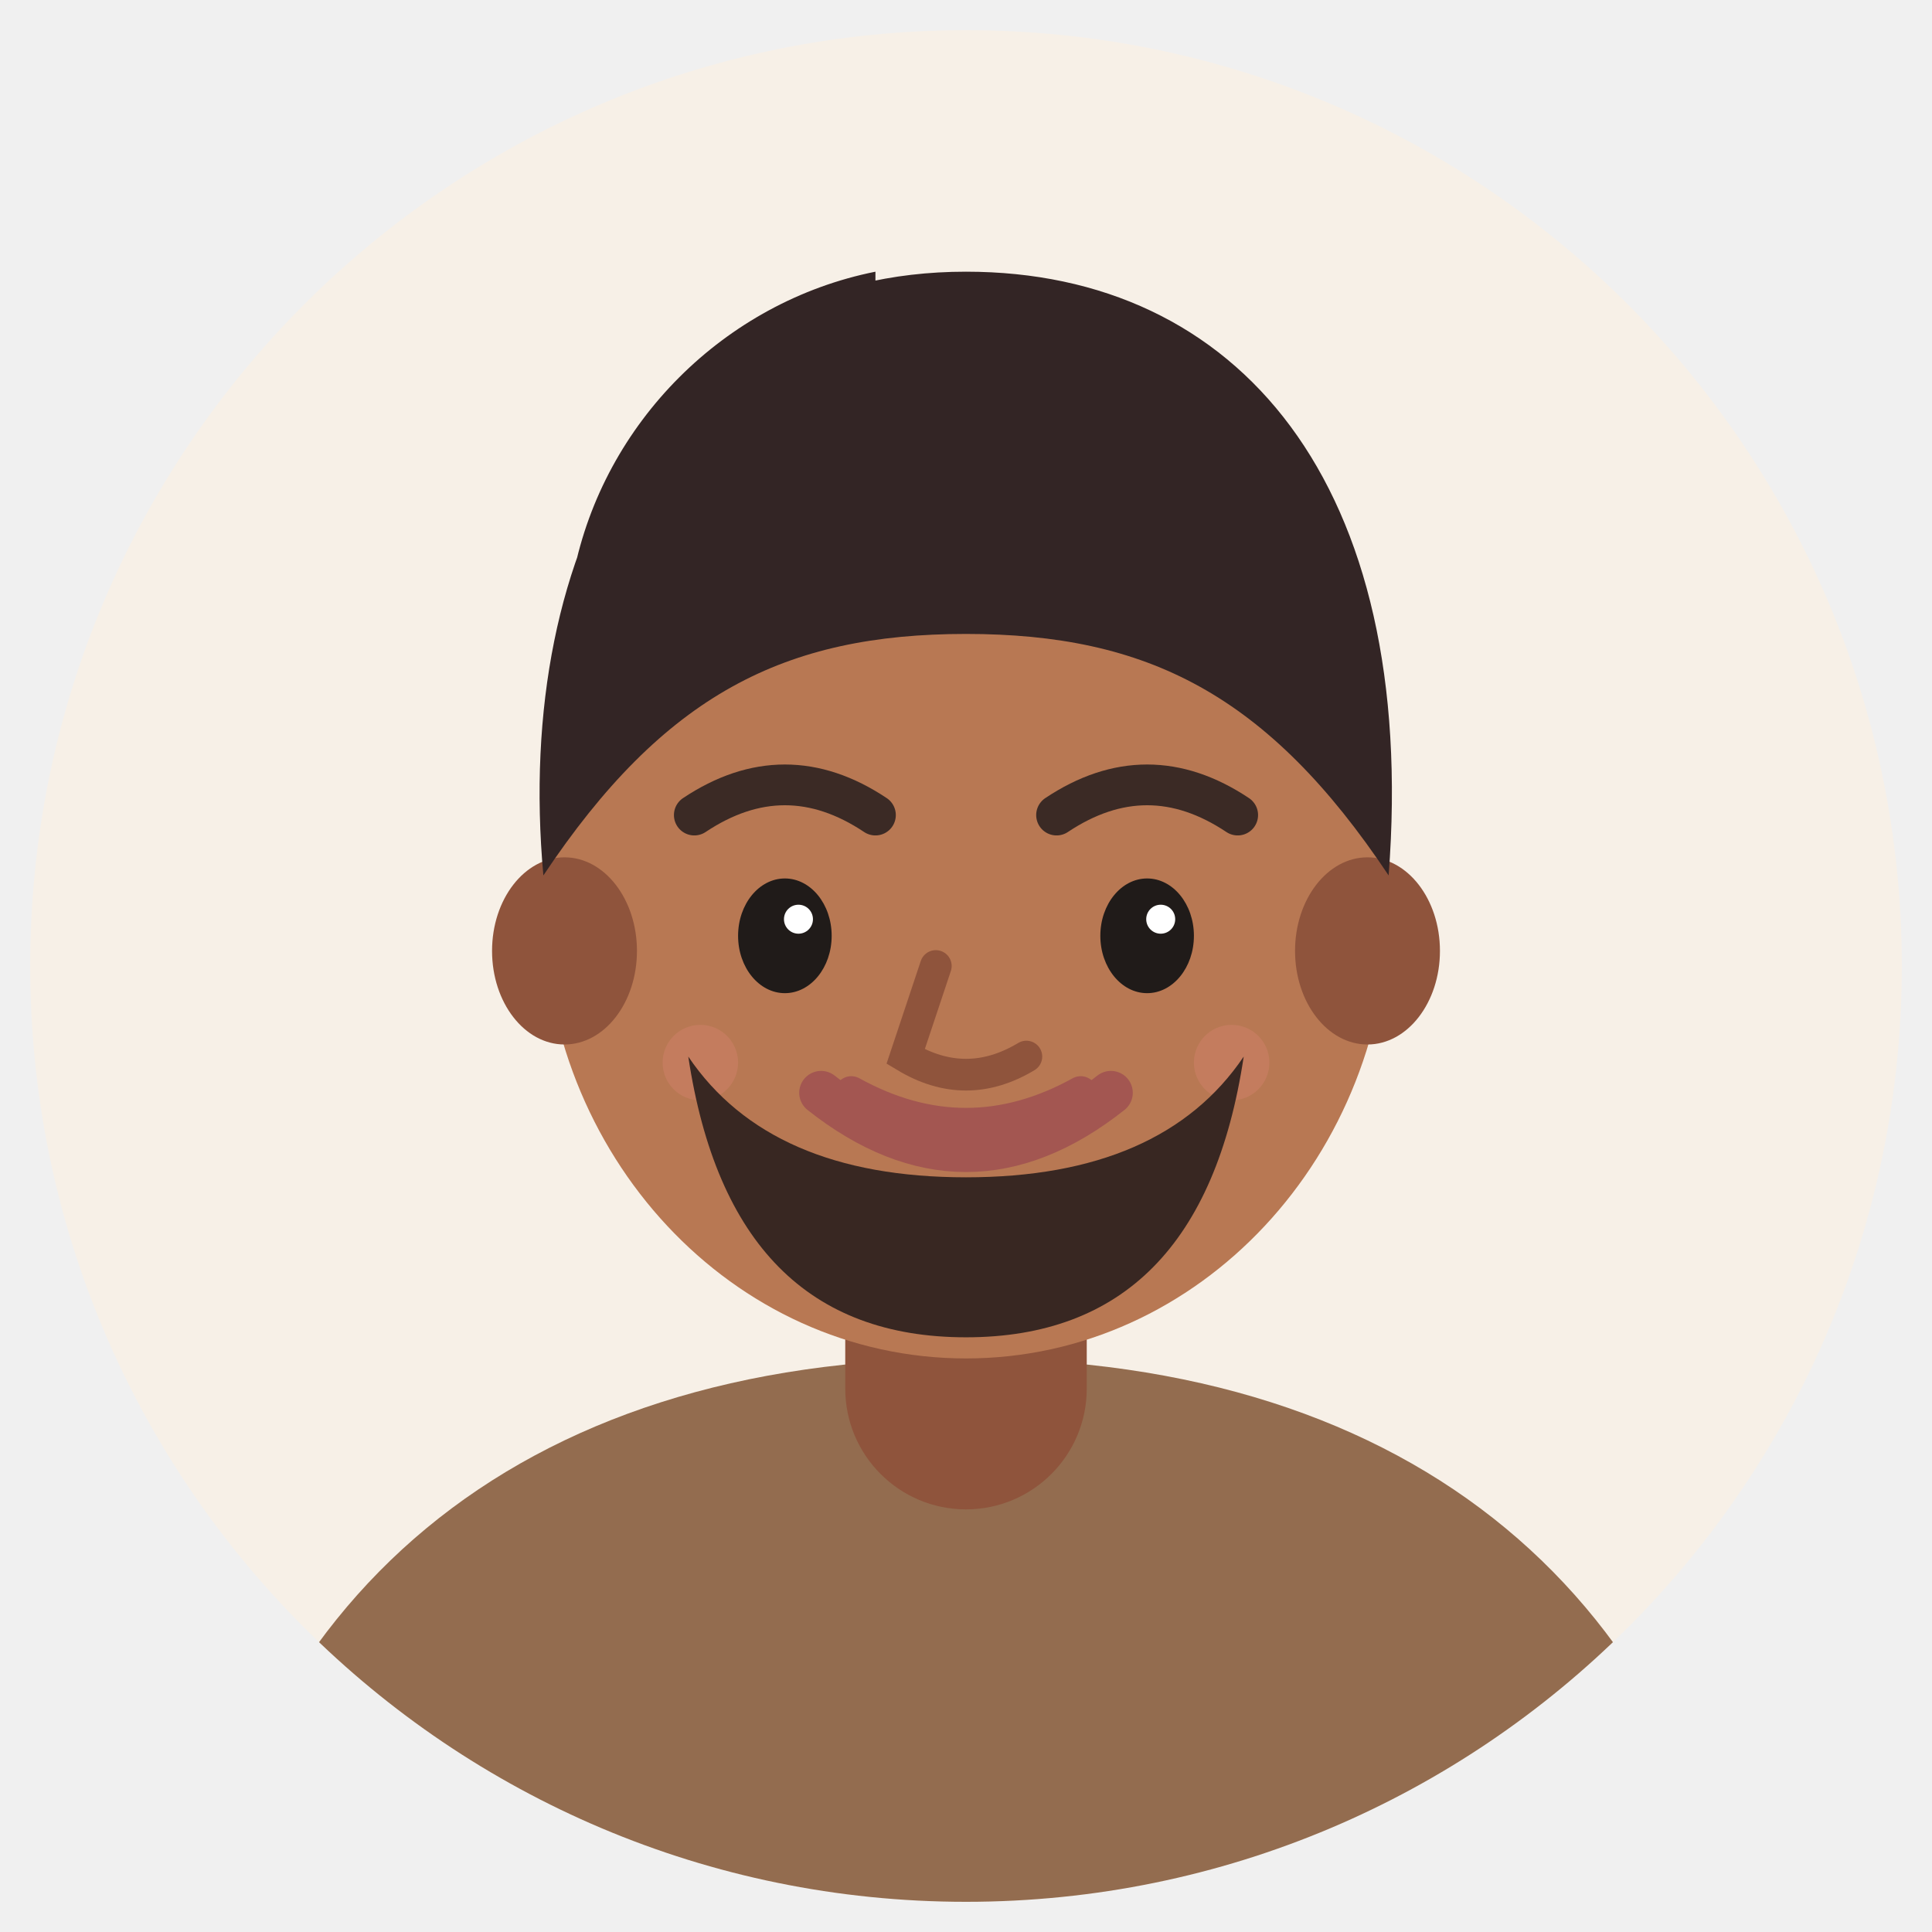
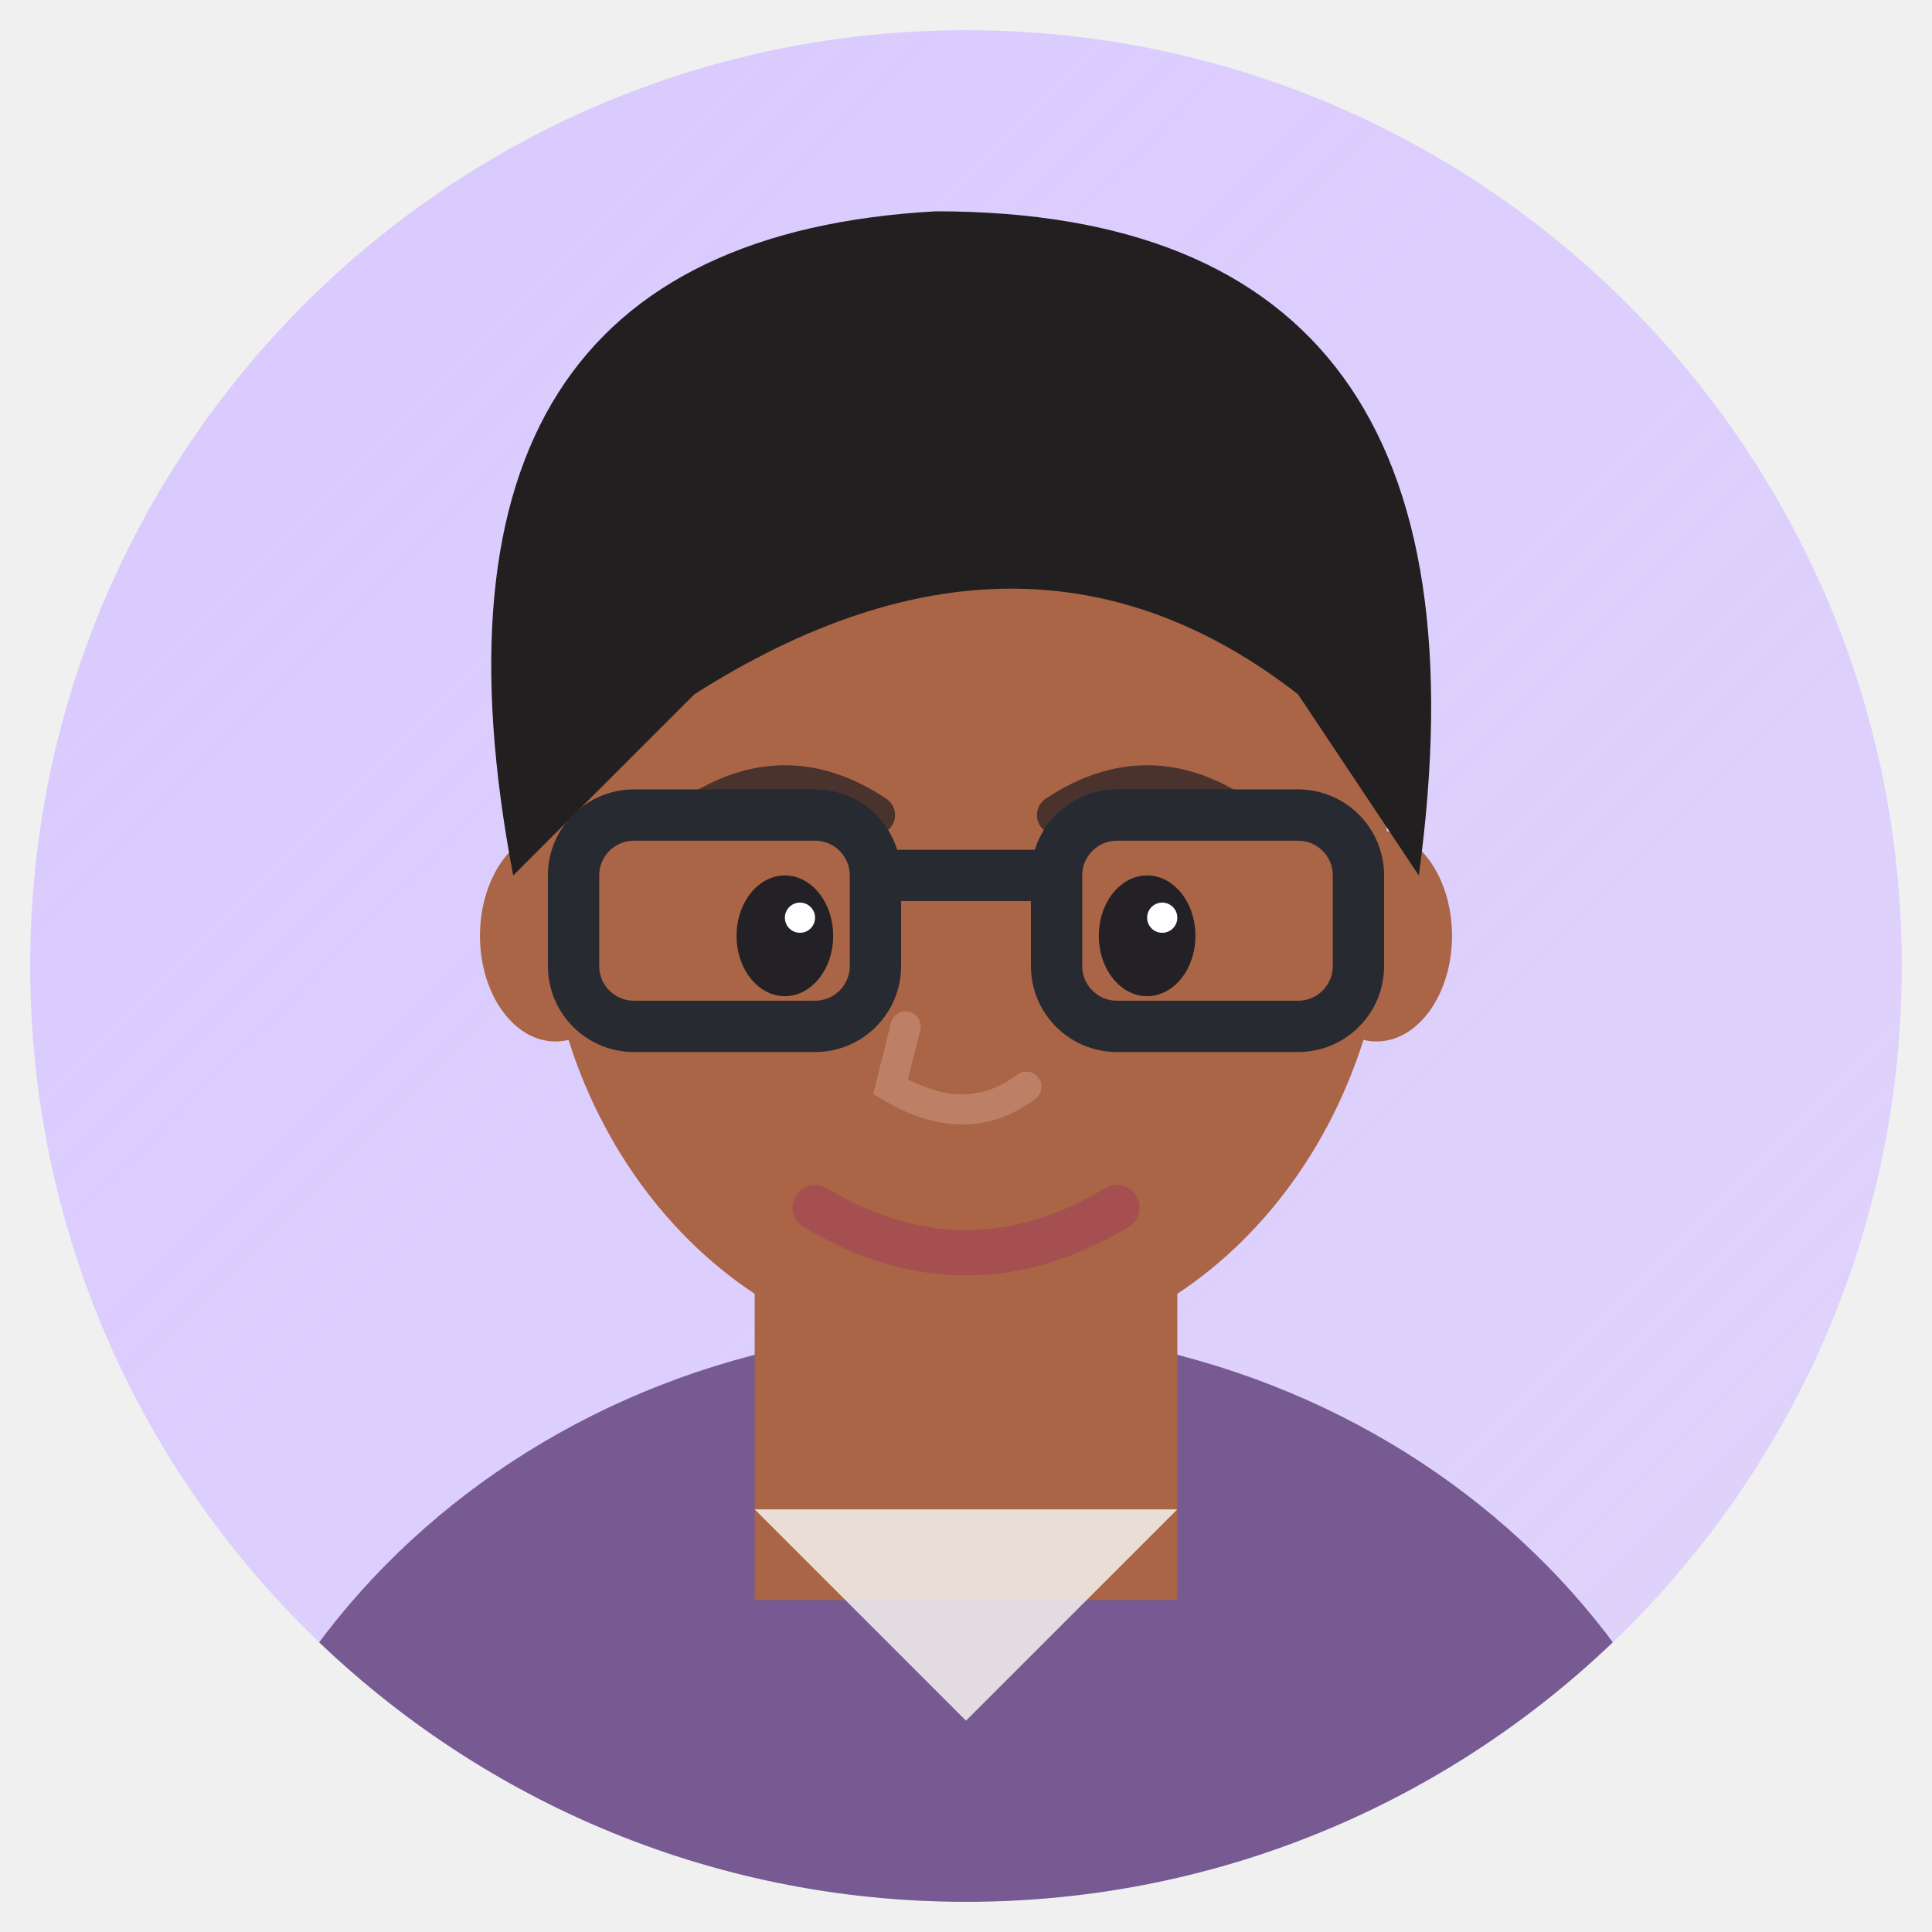
<svg xmlns="http://www.w3.org/2000/svg" width="64" height="64" viewBox="0 0 64 64">
  <defs>
-     <clipPath id="clip">
+     <clipPath id="c">
      <circle cx="32" cy="32" r="31" />
    </clipPath>
+     <linearGradient id="bg" x1="0" y1="0" x2="1" y2="1">
+       <stop stop-color="#d9c9ff" />
+       <stop offset="1" stop-color="#d9c9ff" stop-opacity=".72" />
+     </linearGradient>
  </defs>
-   <circle cx="32" cy="32" r="31" fill="#f7f0e7" />
-   <g clip-path="url(#clip)">
-     <path d="M6 66C8 53 17 45 32 45S56 53 58 66Z" fill="#936c4f" />
-     <rect x="28" y="39" width="8" height="11" rx="4" fill="#8f543c" />
-     <ellipse cx="32" cy="30" rx="14" ry="15" fill="#b87853" />
-     <ellipse cx="18.7" cy="31.5" rx="2.4" ry="3.1" fill="#8f543c" />
-     <ellipse cx="45.3" cy="31.5" rx="2.4" ry="3.1" fill="#8f543c" />
-     <path d="M18 29C17 18 22 9 32 9C41 9 47 16 46 29C42 23 38 21 32 21C26 21 22 23 18 29Z M19 19C20 14 24 10 29 9L29 13C25 15 23 17 22 21Z" fill="#332525" />
-     <path d="M23 27Q26 25 29 27M35 27Q38 25 41 27" fill="none" stroke="#3b2a25" stroke-width="1.35" stroke-linecap="round" />
-     <ellipse cx="26" cy="31" rx="1.55" ry="1.9" fill="#201b19" />
-     <ellipse cx="38" cy="31" rx="1.55" ry="1.9" fill="#201b19" />
-     <circle cx="26.45" cy="30.45" r=".48" fill="#fff" />
-     <circle cx="38.45" cy="30.45" r=".48" fill="#fff" />
-     <path d="M31 32L30 35Q32 36.2 34 35" fill="none" stroke="#8f543c" stroke-width="1.05" stroke-linecap="round" />
-     <circle cx="23.2" cy="35.2" r="1.25" fill="#ee8a83" opacity=".23" />
-     <circle cx="40.8" cy="35.2" r="1.25" fill="#ee8a83" opacity=".23" />
-     <path d="M22.8 35Q24.2 44.3 32 44.3Q39.8 44.3 41.2 35Q38.5 39 32 39Q25.5 39 22.8 35Z" fill="#382722" />
-     <path d="M28.2 36.2Q32 38.3 35.8 36.2" fill="none" stroke="#a35651" stroke-width="1.1" stroke-linecap="round" />
-     <path d="M27.2 36.2Q32 40 36.8 36.2" fill="none" stroke="#a35651" stroke-width="1.45" stroke-linecap="round" />
+   <circle cx="32" cy="32" r="31" fill="url(#bg)" />
+   <g clip-path="url(#c)">
+     <ellipse cx="32" cy="68" rx="26" ry="24" fill="#765a91" />
+     <path d="M25 42H39V53H25Z" fill="#a96545" />
+     <ellipse cx="32" cy="29" rx="14" ry="16" fill="#a96545" />
+     <ellipse cx="18.4" cy="31" rx="2.5" ry="3.5" fill="#a96545" />
+     <ellipse cx="45.6" cy="31" rx="2.5" ry="3.5" fill="#a96545" />
+     <path d="M17 29Q13 8 31 7Q50 7 47 29L43 23Q34 16 23 23Z" fill="#211f20" />
+     <path d="M23 27Q26 25 29 27M35 27Q38 25 41 27" stroke="#49332c" stroke-width="1.3" stroke-linecap="round" fill="none" />
+     <ellipse cx="26" cy="31" rx="1.6" ry="2" fill="#242126" />
+     <ellipse cx="38" cy="31" rx="1.6" ry="2" fill="#242126" />
+     <circle cx="26.5" cy="30.4" r=".5" fill="#fff" />
+     <circle cx="38.5" cy="30.4" r=".5" fill="#fff" />
+     <path d="M30 34L29.5 36Q32 37.5 34 36" stroke="#bd8066" stroke-width="1" fill="none" stroke-linecap="round" />
+     <path d="M27 40Q32 43 37 40" stroke="#a64f50" stroke-width="1.5" fill="none" stroke-linecap="round" />
+     <g fill="none" stroke="#282a31" stroke-width="1.7">
+       <rect x="19" y="27" width="10" height="7" rx="2" />
+       <rect x="35" y="27" width="10" height="7" rx="2" />
+       <path d="M29 29H35" />
+     </g>
+     <path d="M25 50L32 57L39 50" fill="#f4f2ef" opacity=".85" />
  </g>
</svg>
